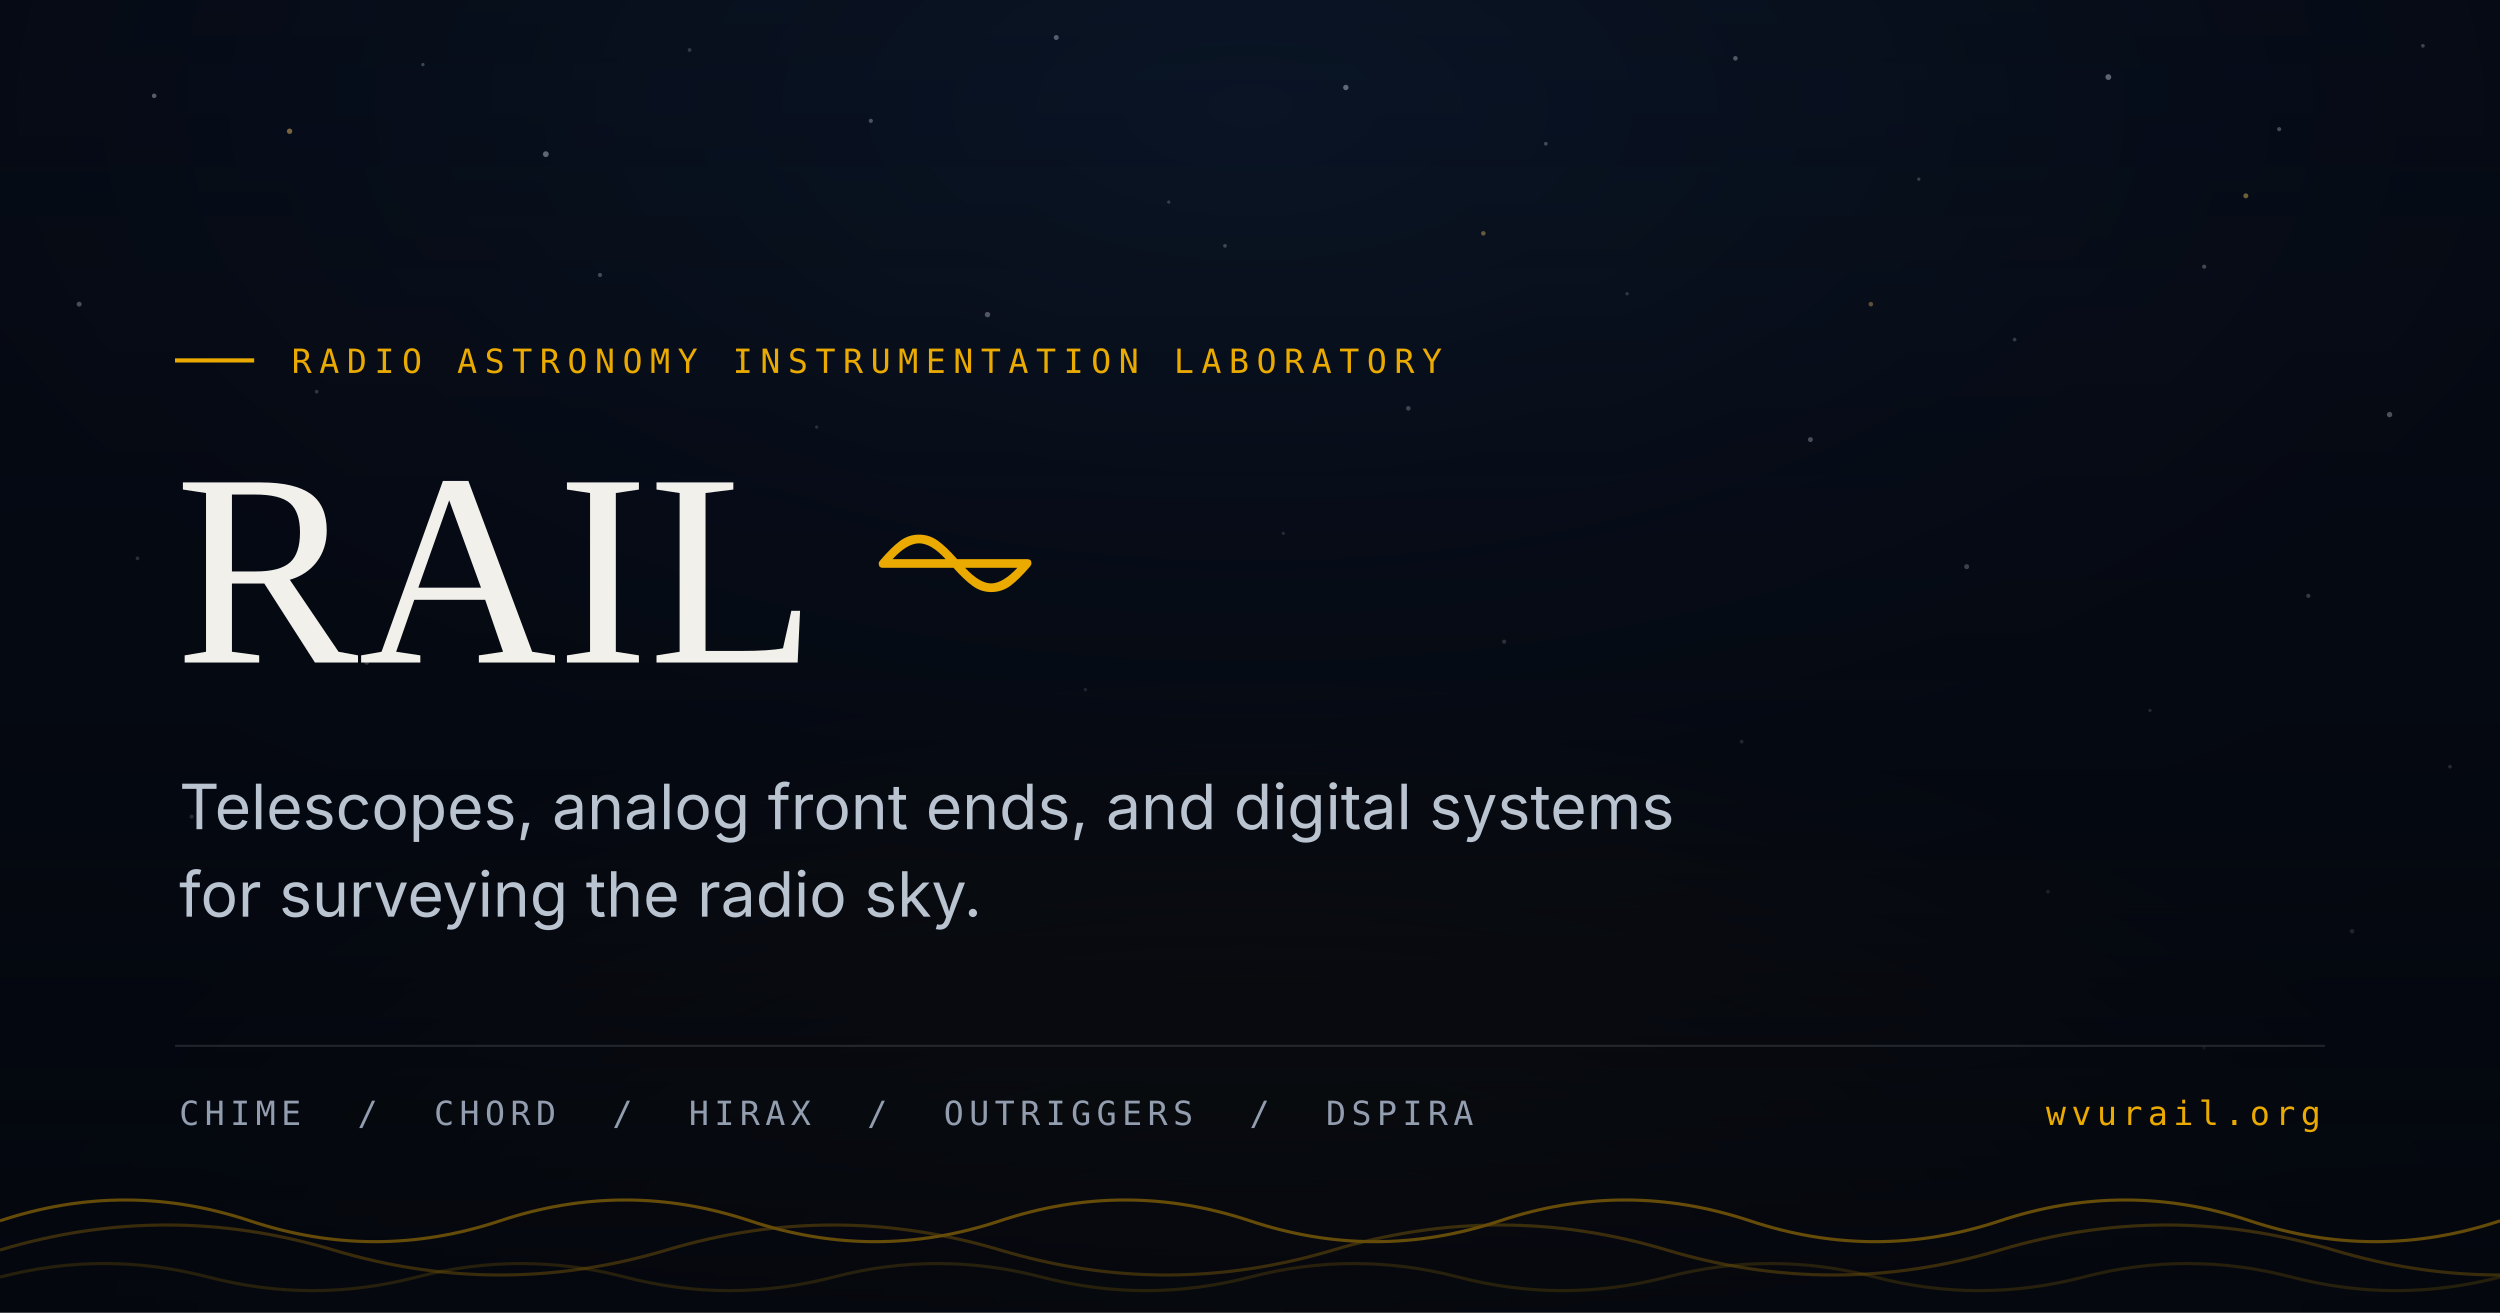
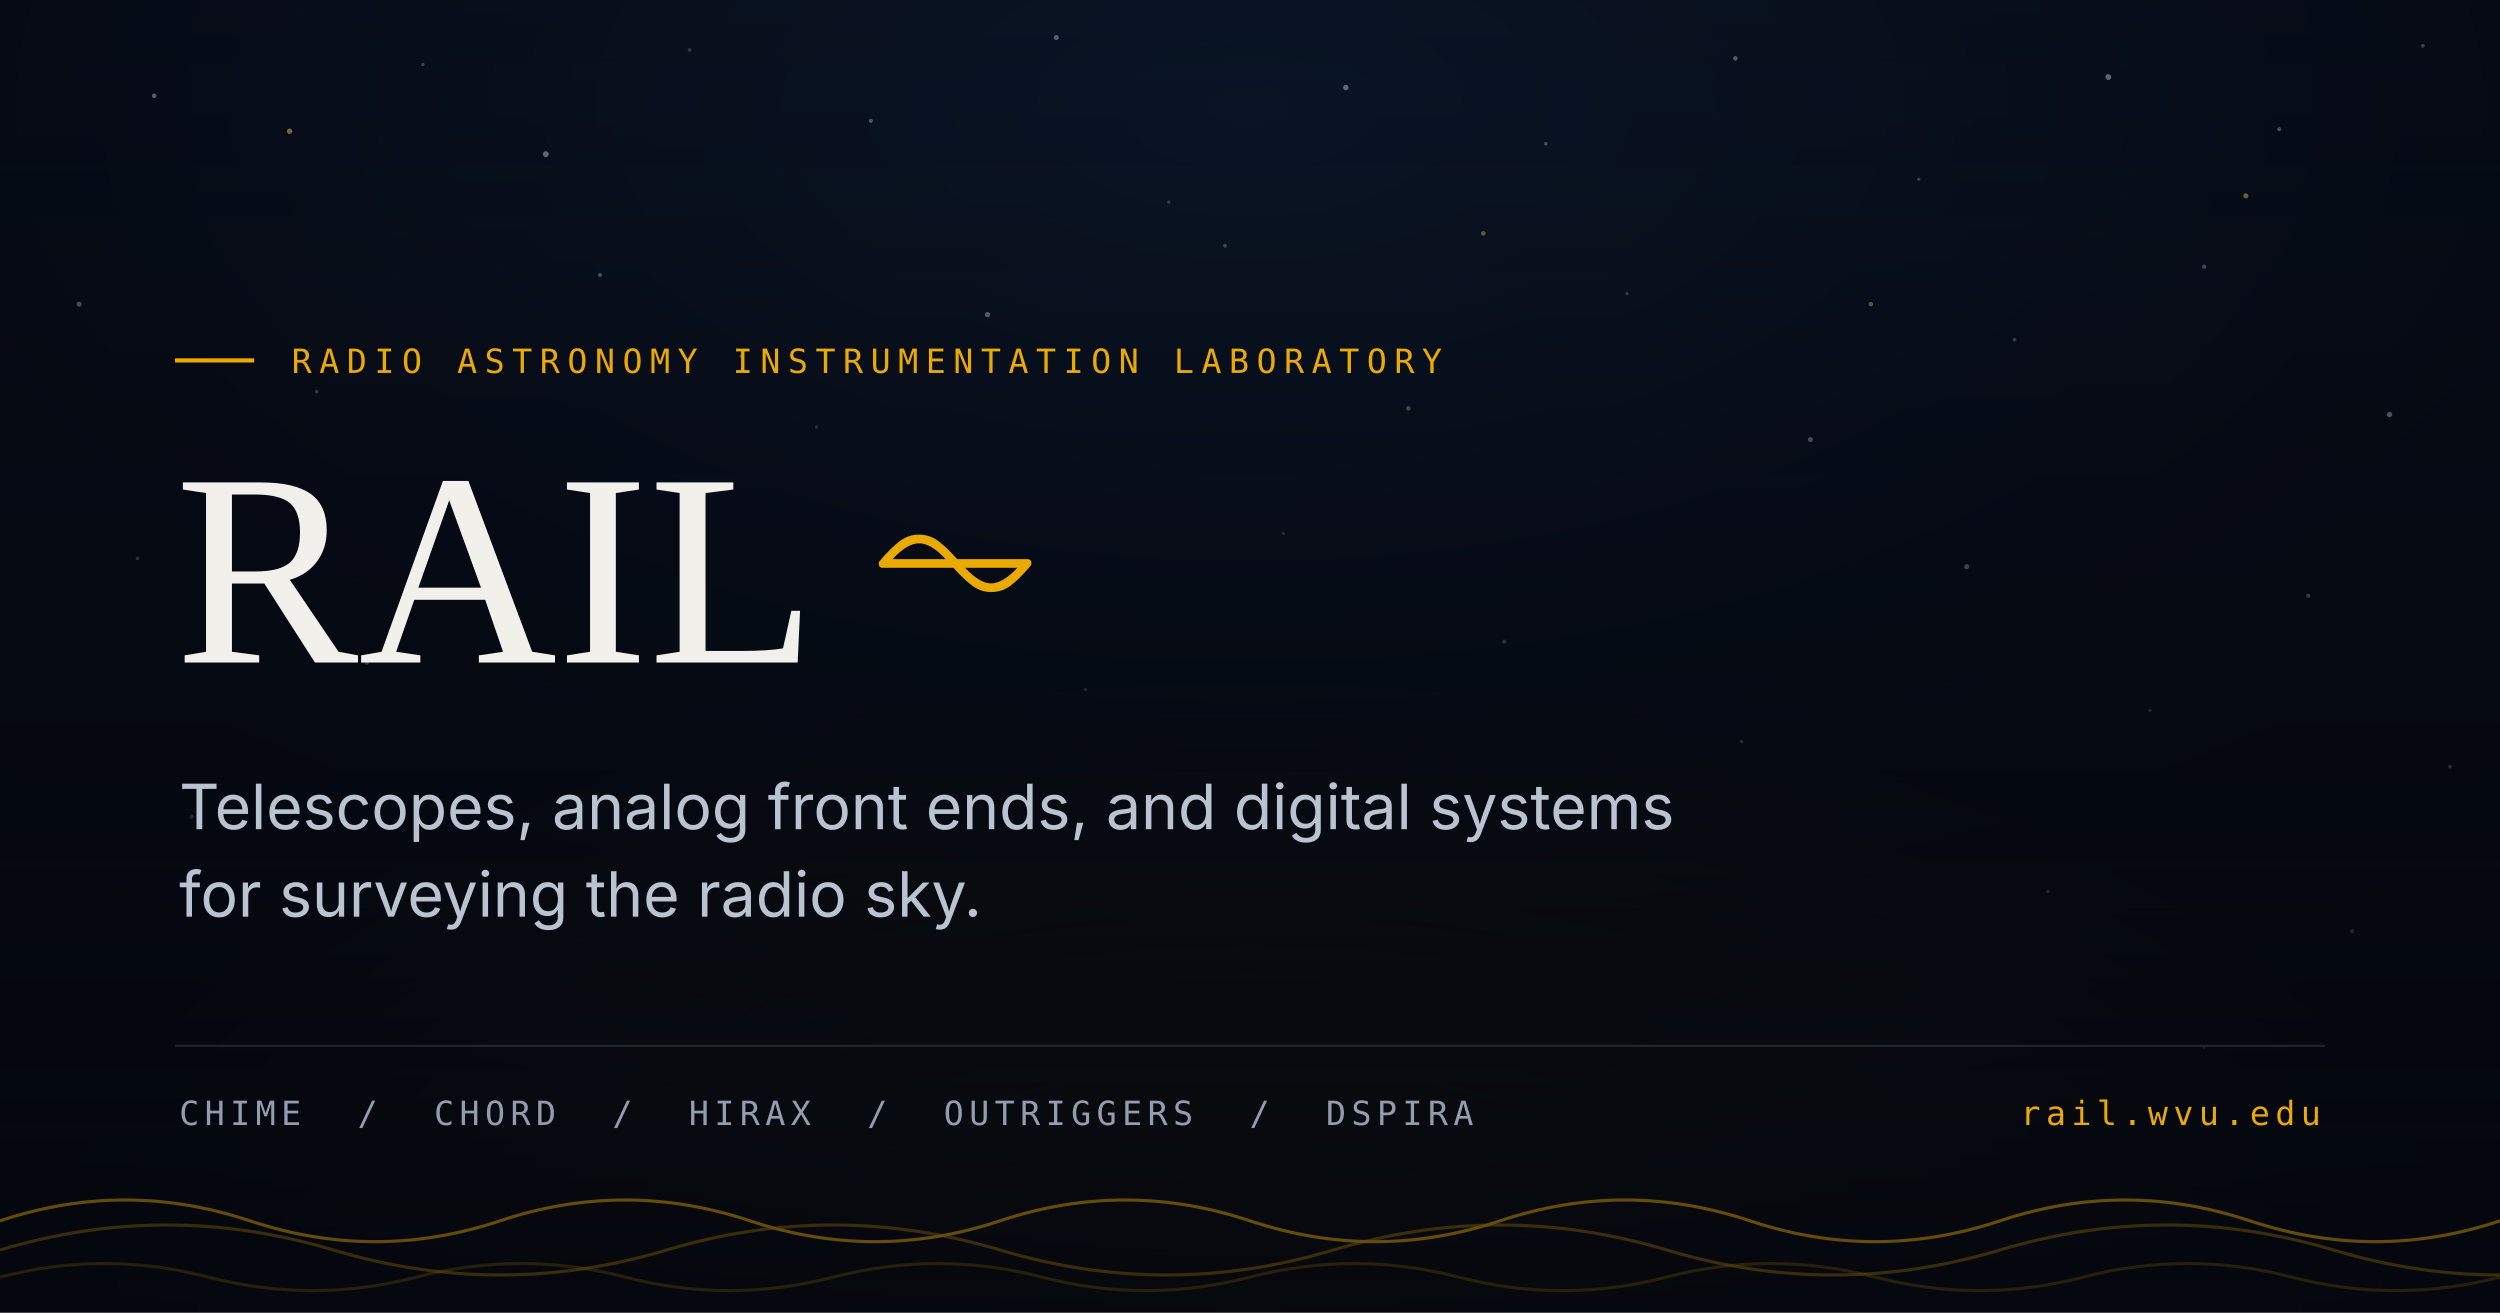
<svg xmlns="http://www.w3.org/2000/svg" width="1200" height="630" viewBox="0 0 1200 630" role="img" aria-label="RAIL — Radio Astronomy Instrumentation Laboratory. Telescopes, analog front ends, and digital systems for surveying the radio sky.">
  <defs>
    <radialGradient id="sky" cx="50%" cy="8%" r="120%">
      <stop offset="0%" stop-color="#0d1b30" />
      <stop offset="45%" stop-color="#060b16" />
      <stop offset="100%" stop-color="#04070e" />
    </radialGradient>
    <linearGradient id="scrim" x1="0" y1="0" x2="0" y2="1">
      <stop offset="0%" stop-color="#04070e" stop-opacity="0.30" />
      <stop offset="55%" stop-color="#04070e" stop-opacity="0.55" />
      <stop offset="100%" stop-color="#04070e" stop-opacity="0.95" />
    </linearGradient>
    <radialGradient id="glow" cx="50%" cy="100%" r="70%">
      <stop offset="0%" stop-color="#eaaa00" stop-opacity="0.13" />
      <stop offset="70%" stop-color="#eaaa00" stop-opacity="0" />
    </radialGradient>
  </defs>
  <rect width="1200" height="630" fill="url(#sky)" />
  <g fill="#e2ecff">
    <circle cx="74" cy="46" r="1.1" opacity=".55" />
    <circle cx="203" cy="31" r="0.8" opacity=".38" />
    <circle cx="262" cy="74" r="1.4" opacity=".62" />
    <circle cx="331" cy="24" r="0.9" opacity=".30" />
    <circle cx="418" cy="58" r="1.0" opacity=".48" />
    <circle cx="507" cy="18" r="1.2" opacity=".52" />
    <circle cx="561" cy="97" r="0.8" opacity=".33" />
    <circle cx="646" cy="42" r="1.3" opacity=".60" />
    <circle cx="742" cy="69" r="0.9" opacity=".41" />
    <circle cx="833" cy="28" r="1.1" opacity=".50" />
    <circle cx="921" cy="86" r="0.8" opacity=".35" />
    <circle cx="1012" cy="37" r="1.4" opacity=".58" />
    <circle cx="1094" cy="62" r="1.0" opacity=".44" />
    <circle cx="1163" cy="22" r="0.9" opacity=".37" />
    <circle cx="38" cy="146" r="1.2" opacity=".50" />
    <circle cx="152" cy="188" r="0.9" opacity=".34" />
    <circle cx="288" cy="132" r="1.0" opacity=".46" />
    <circle cx="392" cy="205" r="0.8" opacity=".29" />
    <circle cx="474" cy="151" r="1.3" opacity=".56" />
    <circle cx="588" cy="118" r="0.9" opacity=".40" />
    <circle cx="676" cy="196" r="1.1" opacity=".47" />
    <circle cx="781" cy="141" r="0.8" opacity=".32" />
    <circle cx="869" cy="211" r="1.2" opacity=".53" />
    <circle cx="967" cy="163" r="0.9" opacity=".36" />
    <circle cx="1058" cy="128" r="1.0" opacity=".45" />
    <circle cx="1147" cy="199" r="1.3" opacity=".57" />
    <circle cx="66" cy="268" r="0.9" opacity=".33" />
    <circle cx="176" cy="318" r="1.1" opacity=".42" />
    <circle cx="1108" cy="286" r="1.0" opacity=".44" />
    <circle cx="1032" cy="341" r="0.8" opacity=".31" />
    <circle cx="944" cy="272" r="1.2" opacity=".49" />
    <circle cx="1176" cy="368" r="0.9" opacity=".35" />
    <circle cx="92" cy="392" r="1.0" opacity=".38" />
    <circle cx="1129" cy="447" r="1.1" opacity=".40" />
    <circle cx="1058" cy="503" r="0.8" opacity=".28" />
    <circle cx="983" cy="428" r="0.9" opacity=".32" />
    <circle cx="616" cy="256" r="0.8" opacity=".27" />
    <circle cx="722" cy="308" r="1.0" opacity=".36" />
    <circle cx="836" cy="356" r="0.9" opacity=".30" />
    <circle cx="521" cy="331" r="0.8" opacity=".26" />
  </g>
  <g fill="#ffd06e">
    <circle cx="139" cy="63" r="1.3" opacity=".70" />
    <circle cx="712" cy="112" r="1.1" opacity=".62" />
    <circle cx="1078" cy="94" r="1.2" opacity=".66" />
    <circle cx="356" cy="171" r="1.0" opacity=".55" />
    <circle cx="898" cy="146" r="1.1" opacity=".58" />
  </g>
  <rect width="1200" height="630" fill="url(#glow)" />
  <rect width="1200" height="630" fill="url(#scrim)" />
  <g>
    <rect x="84" y="172" width="38" height="2" fill="#eaaa00" />
    <text x="140" y="179" font-family="'JetBrains Mono','IBM Plex Mono',ui-monospace,monospace" font-size="16" letter-spacing="3.6" fill="#eaaa00">RADIO ASTRONOMY INSTRUMENTATION LABORATORY</text>
  </g>
  <text x="84" y="318" font-family="'Instrument Serif',Georgia,'Times New Roman',serif" font-size="132" fill="#f2f0eb">RAIL<tspan dx="24" dy="-18" font-size="104" fill="#eaaa00">⏦</tspan>
  </text>
  <g font-family="'Inter',Helvetica,Arial,sans-serif" font-size="30" fill="#bac3d0">
    <text x="86" y="398">Telescopes, analog front ends, and digital systems</text>
    <text x="86" y="440">for surveying the radio sky.</text>
  </g>
  <line x1="84" y1="502" x2="1116" y2="502" stroke="#ffffff" stroke-opacity="0.12" stroke-width="1" />
  <g font-family="'JetBrains Mono','IBM Plex Mono',ui-monospace,monospace" font-size="16" letter-spacing="2.6">
    <text x="86" y="540" fill="#929daf">CHIME  /  CHORD  /  HIRAX  /  OUTRIGGERS  /  DSPIRA</text>
-     <text x="1114" y="540" fill="#eaaa00" text-anchor="end">wvurail.org</text>
+     <text x="1114" y="540" fill="#eaaa00" text-anchor="end">rail.wvu.edu</text>
  </g>
  <g fill="none" stroke="#eaaa00" stroke-width="1.5" opacity="0.42">
    <path d="M0,586 Q60,566 120,586 T240,586 T360,586 T480,586 T600,586 T720,586 T840,586 T960,586 T1080,586 T1200,586" />
    <path d="M0,600 Q80,576 160,600 T320,600 T480,600 T640,600 T800,600 T960,600 T1120,600 T1280,600" opacity="0.55" />
    <path d="M0,613 Q50,600 100,613 T200,613 T300,613 T400,613 T500,613 T600,613 T700,613 T800,613 T900,613 T1000,613 T1100,613 T1200,613" opacity="0.35" />
  </g>
</svg>
